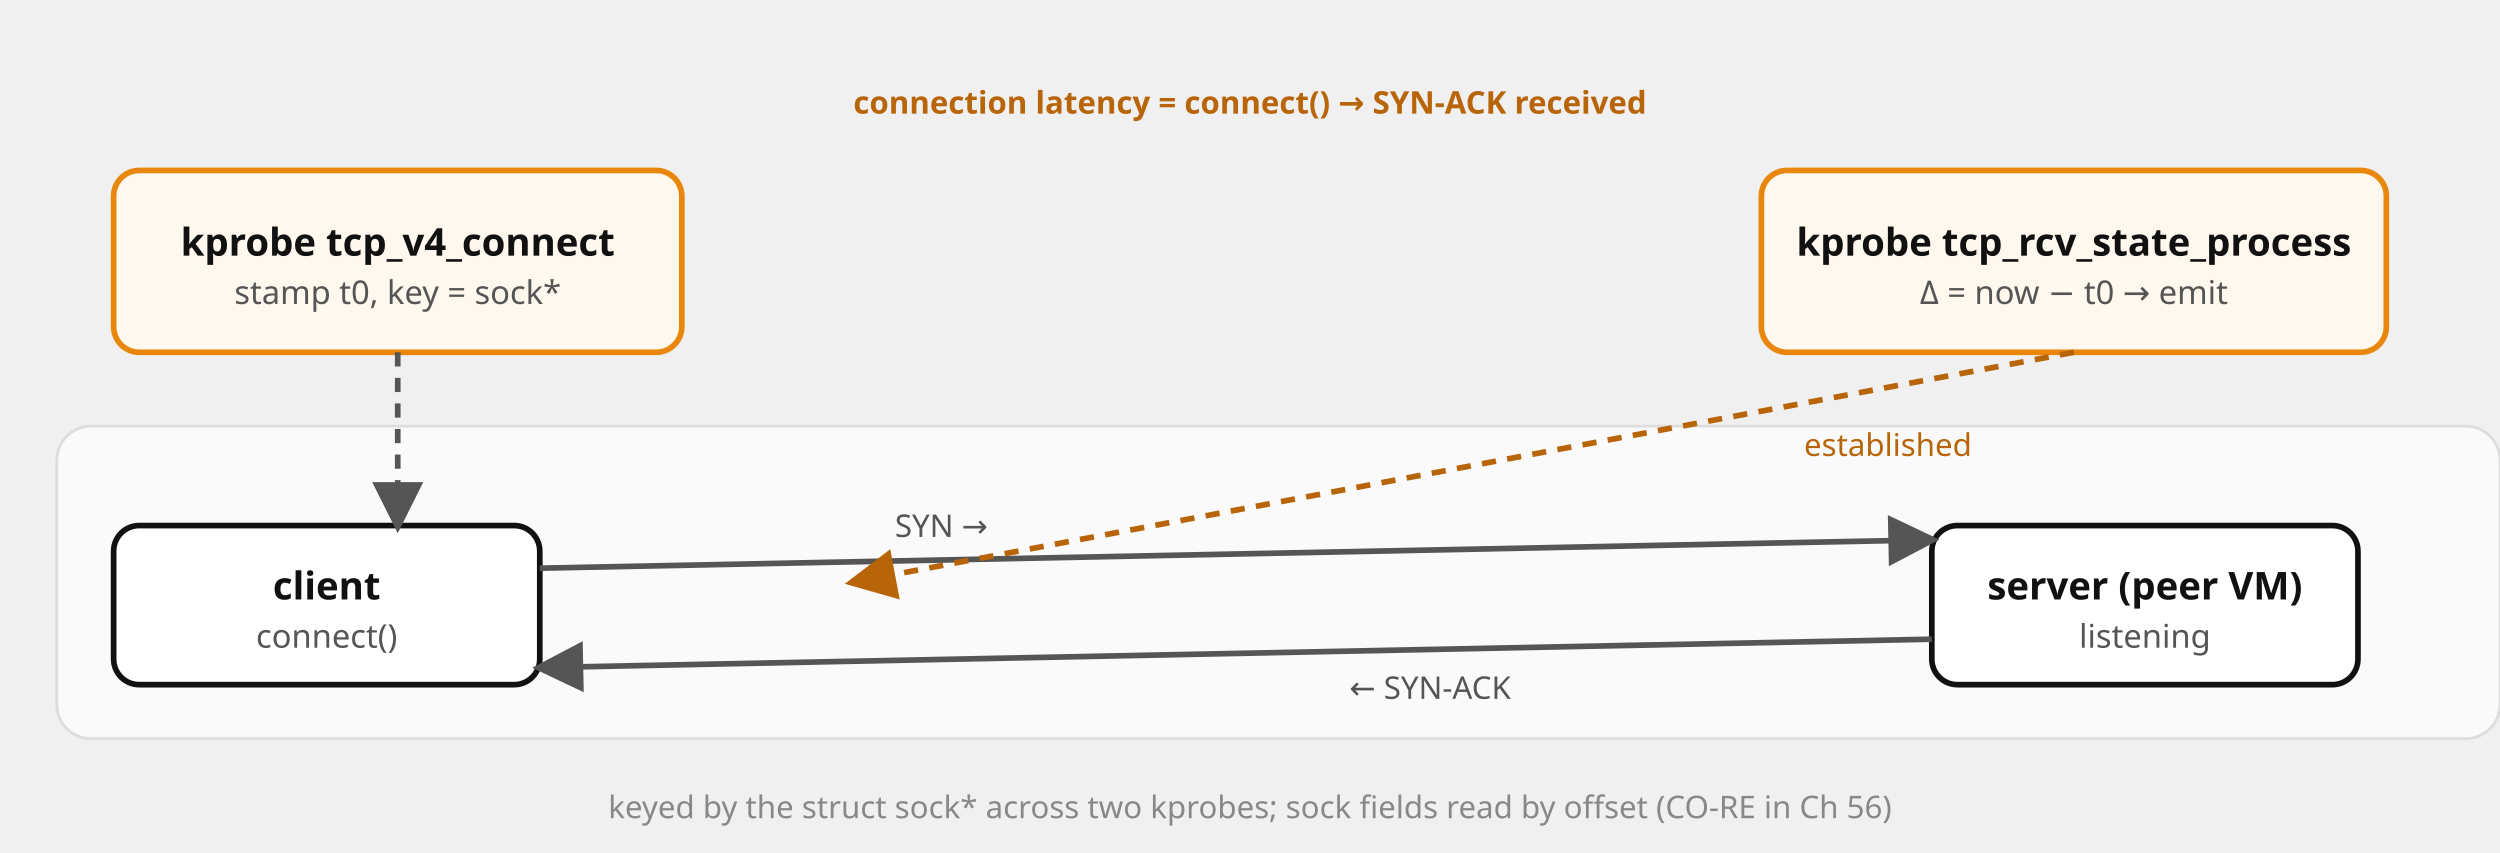
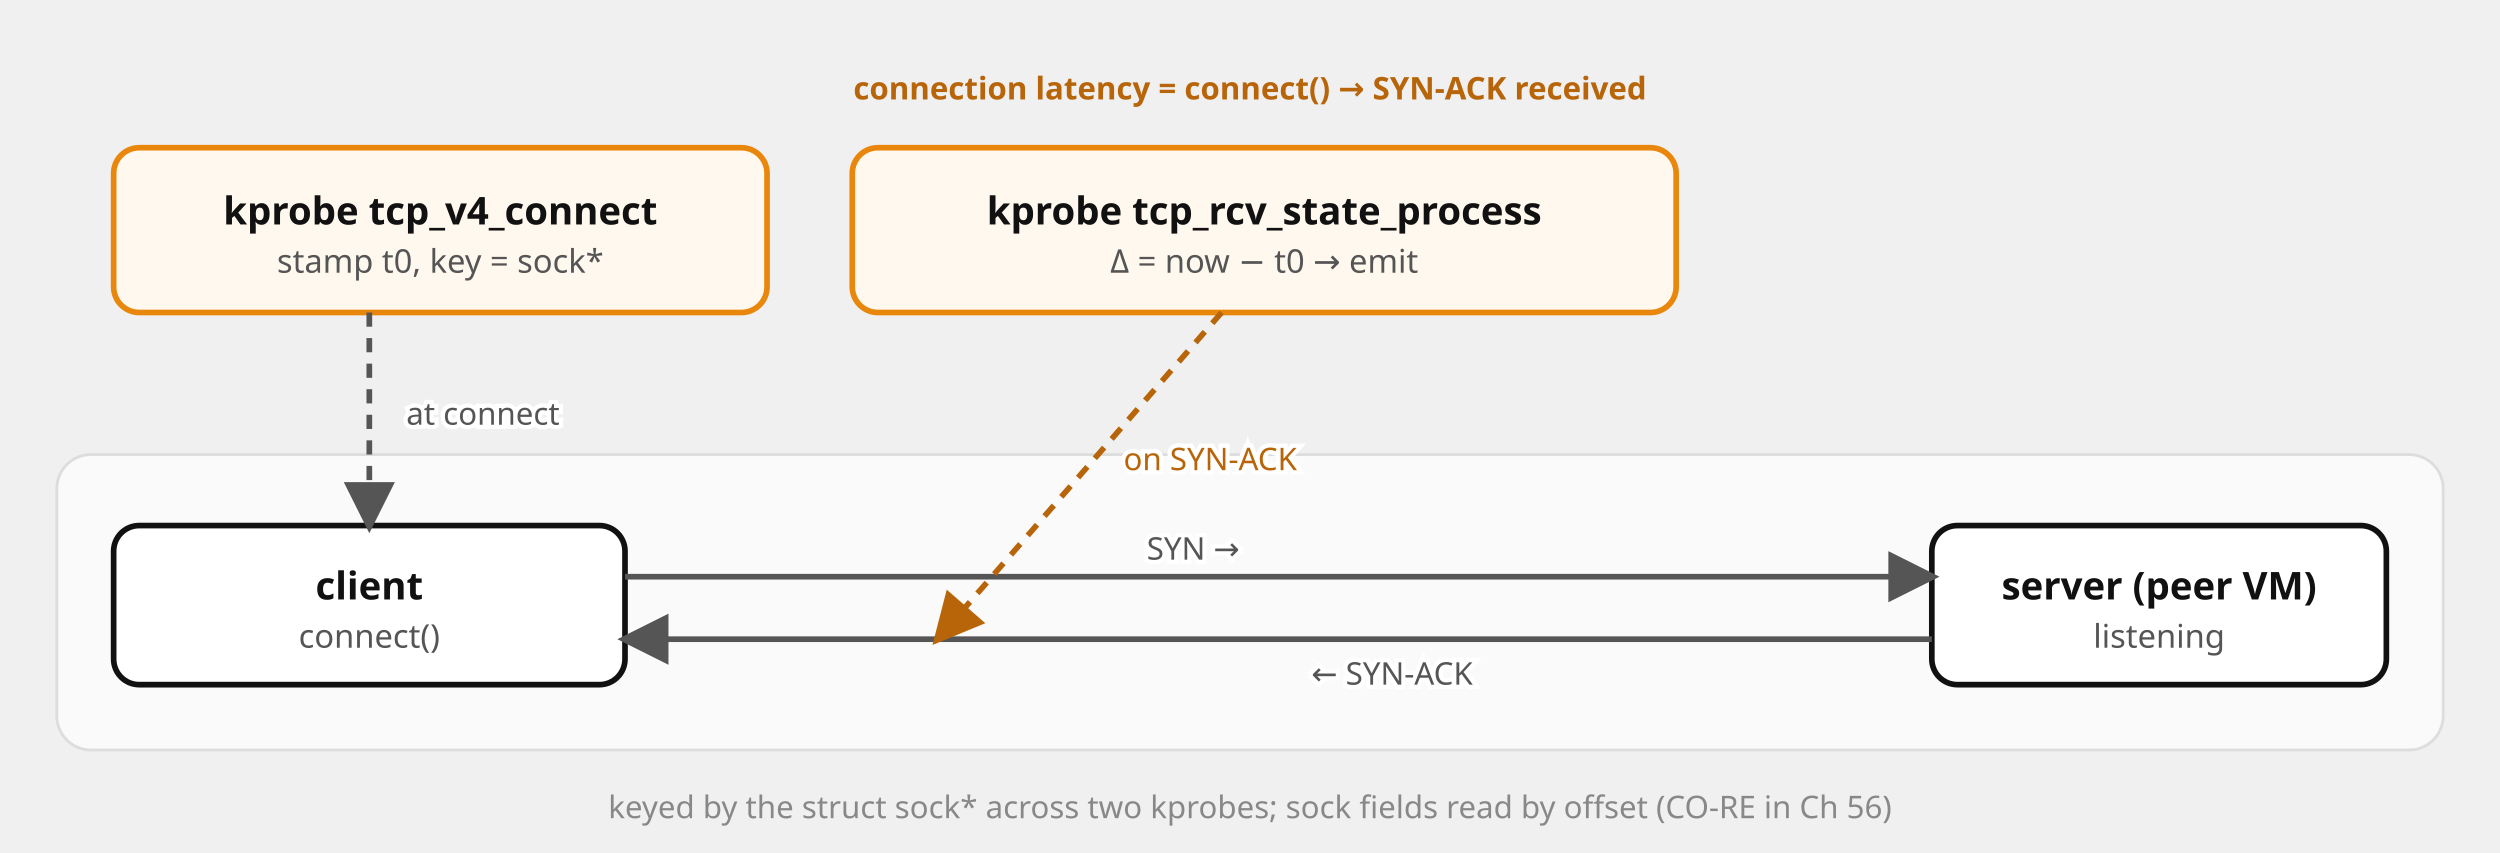
<svg xmlns="http://www.w3.org/2000/svg" viewBox="0 0 880 300" font-family="'Red Hat Text', system-ui, sans-serif" role="img">
  <defs>
    <marker id="a" viewBox="0 0 10 10" refX="8.5" refY="5" markerWidth="9" markerHeight="9" orient="auto-start-reverse">
      <path d="M0,0 L10,5 L0,10 z" fill="#555" />
    </marker>
    <marker id="am" viewBox="0 0 10 10" refX="8.5" refY="5" markerWidth="9" markerHeight="9" orient="auto-start-reverse">
      <path d="M0,0 L10,5 L0,10 z" fill="#b8650a" />
    </marker>
  </defs>
-   <rect x="20" y="150" width="860" height="110" rx="12" fill="#fafafa" stroke="#ddd" />
-   <rect x="40" y="60" width="200" height="64" rx="9" fill="#fff8ef" stroke="#e8870c" stroke-width="2" />
-   <text x="140.0" y="90.0" font-size="13.5" font-weight="700" fill="#111111" text-anchor="middle">kprobe tcp_v4_connect</text>
-   <text x="140.0" y="107.0" font-size="11.5" fill="#555555" text-anchor="middle">stamp t0, key = sock*</text>
-   <rect x="620" y="60" width="220" height="64" rx="9" fill="#fff8ef" stroke="#e8870c" stroke-width="2" />
-   <text x="730.0" y="90.0" font-size="13.5" font-weight="700" fill="#111111" text-anchor="middle">kprobe tcp_rcv_state_process</text>
-   <text x="730.0" y="107.0" font-size="11.5" fill="#555555" text-anchor="middle">Δ = now − t0 → emit</text>
-   <rect x="40" y="185" width="150" height="56" rx="9" fill="#ffffff" stroke="#111111" stroke-width="2" />
-   <text x="115.0" y="211.0" font-size="13.5" font-weight="700" fill="#111111" text-anchor="middle">client</text>
-   <text x="115.0" y="228.0" font-size="11.5" fill="#555555" text-anchor="middle">connect()</text>
-   <rect x="680" y="185" width="150" height="56" rx="9" fill="#ffffff" stroke="#111111" stroke-width="2" />
-   <text x="755.0" y="211.0" font-size="13.5" font-weight="700" fill="#111111" text-anchor="middle">server (peer VM)</text>
-   <text x="755.0" y="228.0" font-size="11.5" fill="#555555" text-anchor="middle">listening</text>
-   <text x="440" y="40" font-size="11" fill="#b8650a" text-anchor="middle" font-weight="700">connection latency = connect() → SYN-ACK received</text>
+   <rect x="20" y="160" width="840" height="104" rx="12" fill="#fafafa" stroke="#ddd" />
+   <rect x="40" y="52" width="230" height="58" rx="9" fill="#fff8ef" stroke="#e8870c" stroke-width="2" />
+   <text x="155.0" y="79.0" font-size="13.5" font-weight="700" fill="#111111" text-anchor="middle">kprobe tcp_v4_connect</text>
+   <text x="155.0" y="96.0" font-size="11.5" fill="#555555" text-anchor="middle">stamp t0, key = sock*</text>
+   <rect x="300" y="52" width="290" height="58" rx="9" fill="#fff8ef" stroke="#e8870c" stroke-width="2" />
+   <text x="445.0" y="79.0" font-size="13.5" font-weight="700" fill="#111111" text-anchor="middle">kprobe tcp_rcv_state_process</text>
+   <text x="445.0" y="96.0" font-size="11.5" fill="#555555" text-anchor="middle">Δ = now − t0 → emit</text>
+   <rect x="40" y="185" width="180" height="56" rx="9" fill="#ffffff" stroke="#111111" stroke-width="2" />
+   <text x="130.0" y="211.0" font-size="13.5" font-weight="700" fill="#111111" text-anchor="middle">client</text>
+   <text x="130.0" y="228.0" font-size="11.5" fill="#555555" text-anchor="middle">connect()</text>
+   <rect x="680" y="185" width="160" height="56" rx="9" fill="#ffffff" stroke="#111111" stroke-width="2" />
+   <text x="760.0" y="211.0" font-size="13.5" font-weight="700" fill="#111111" text-anchor="middle">server (peer VM)</text>
+   <text x="760.0" y="228.0" font-size="11.5" fill="#555555" text-anchor="middle">listening</text>
+   <path d="M220,203 L680,203" fill="none" stroke="#555" stroke-width="2" marker-end="url(#a)" />
+   <text x="420.0" y="197.0" font-size="11" fill="#ffffff" stroke="#ffffff" stroke-width="3" paint-order="stroke" text-anchor="middle">SYN →</text>
+   <text x="420.0" y="197.0" font-size="11" fill="#555" text-anchor="middle">SYN →</text>
+   <path d="M680,225 L220,225" fill="none" stroke="#555" stroke-width="2" marker-end="url(#a)" />
+   <text x="490.0" y="241.0" font-size="11" fill="#ffffff" stroke="#ffffff" stroke-width="3" paint-order="stroke" text-anchor="middle">← SYN-ACK</text>
+   <text x="490.0" y="241.0" font-size="11" fill="#555" text-anchor="middle">← SYN-ACK</text>
+   <path d="M130,110 L130,185" fill="none" stroke="#555" stroke-width="2" stroke-dasharray="5 4" marker-end="url(#a)" />
+   <text x="170.0" y="149.5" font-size="11" fill="#ffffff" stroke="#ffffff" stroke-width="3" paint-order="stroke" text-anchor="middle">at connect</text>
+   <text x="170.0" y="149.5" font-size="11" fill="#555" text-anchor="middle">at connect</text>
+   <path d="M430,110 L330,225" fill="none" stroke="#b8650a" stroke-width="2" stroke-dasharray="5 4" marker-end="url(#am)" />
+   <text x="426.0" y="165.5" font-size="11" fill="#ffffff" stroke="#ffffff" stroke-width="3" paint-order="stroke" text-anchor="middle">on SYN-ACK</text>
+   <text x="426.0" y="165.5" font-size="11" fill="#b8650a" text-anchor="middle">on SYN-ACK</text>
+   <text x="440" y="35" font-size="11" fill="#b8650a" text-anchor="middle" font-weight="700">connection latency = connect() → SYN-ACK received</text>
  <text x="440" y="288" font-size="11" fill="#888" text-anchor="middle">keyed by the struct sock* across two kprobes; sock fields read by offset (CO-RE in Ch 56)</text>
-   <path d="M190,200 L680,190" fill="none" stroke="#555" stroke-width="2" marker-end="url(#a)" />
-   <text x="315.0" y="189.0" font-size="11" fill="#555">SYN →</text>
-   <path d="M680,225 L190,235" fill="none" stroke="#555" stroke-width="2" marker-end="url(#a)" />
-   <text x="475.0" y="246.0" font-size="11" fill="#555">← SYN-ACK</text>
-   <path d="M140,124 L140,185" fill="none" stroke="#555" stroke-width="2" stroke-dasharray="5 4" marker-end="url(#a)" />
-   <path d="M730,124 L300,205" fill="none" stroke="#b8650a" stroke-width="2" stroke-dasharray="5 4" marker-end="url(#am)" />
-   <text x="635.0" y="160.5" font-size="11" fill="#b8650a">established</text>
</svg>
